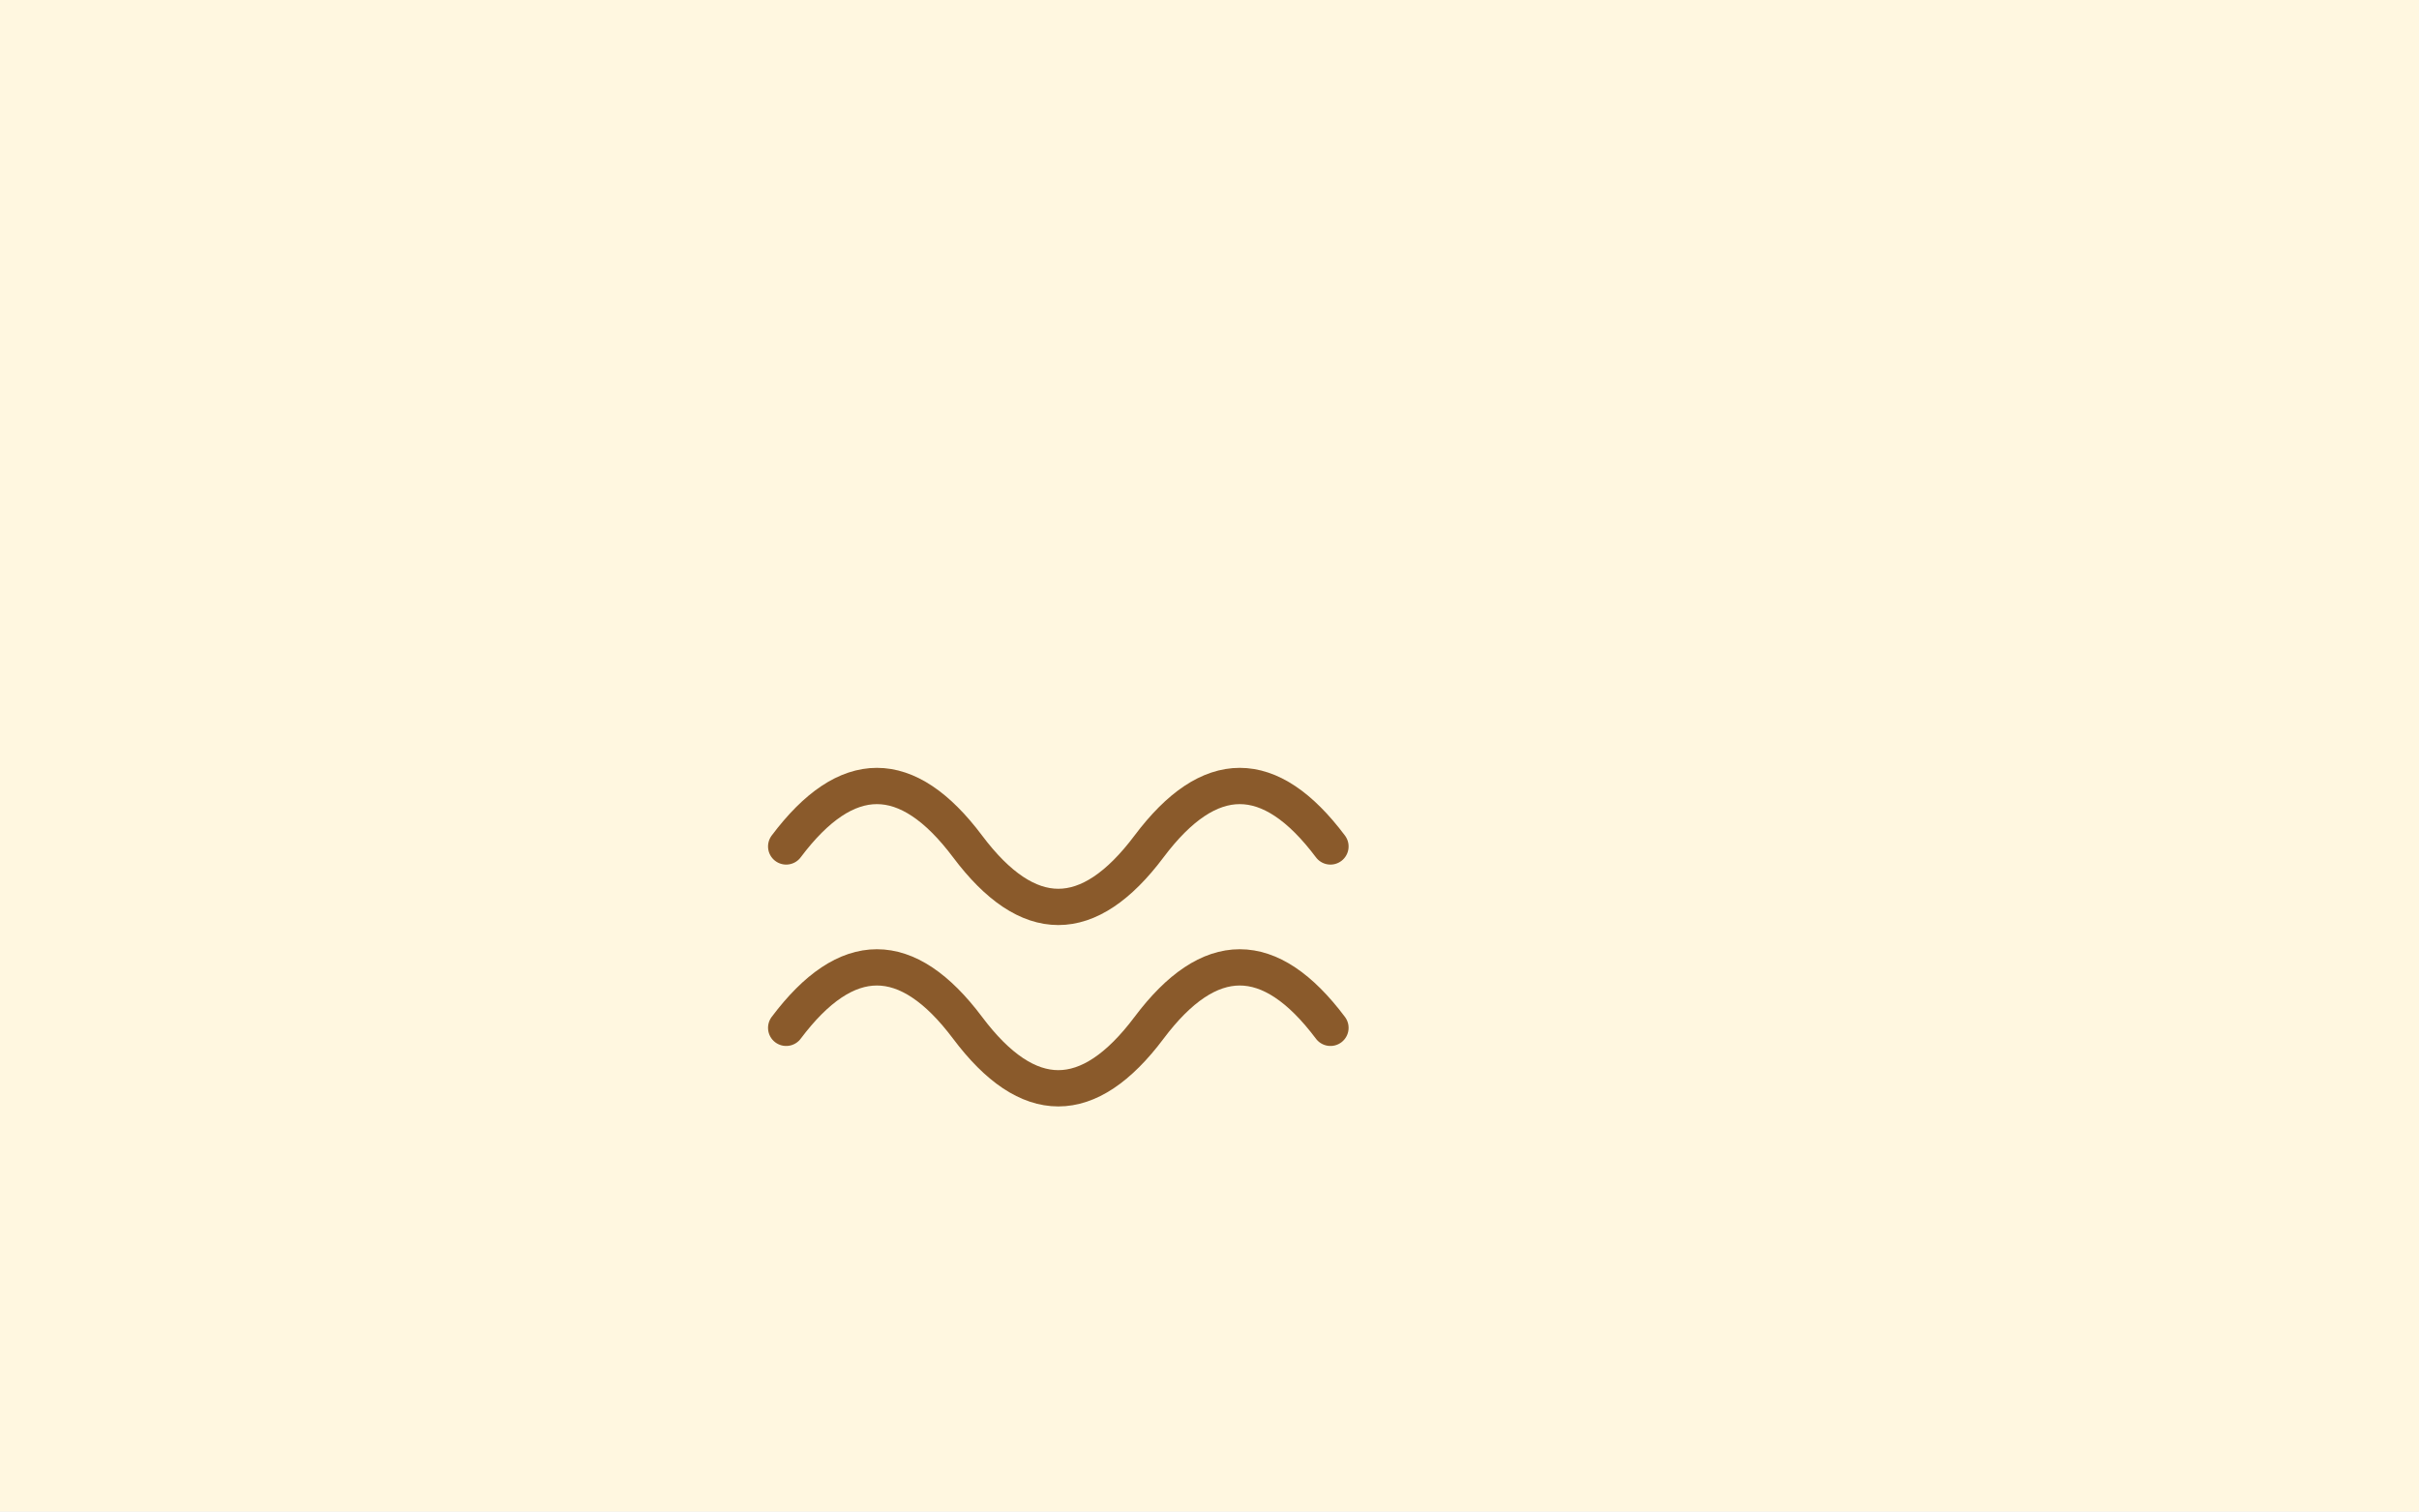
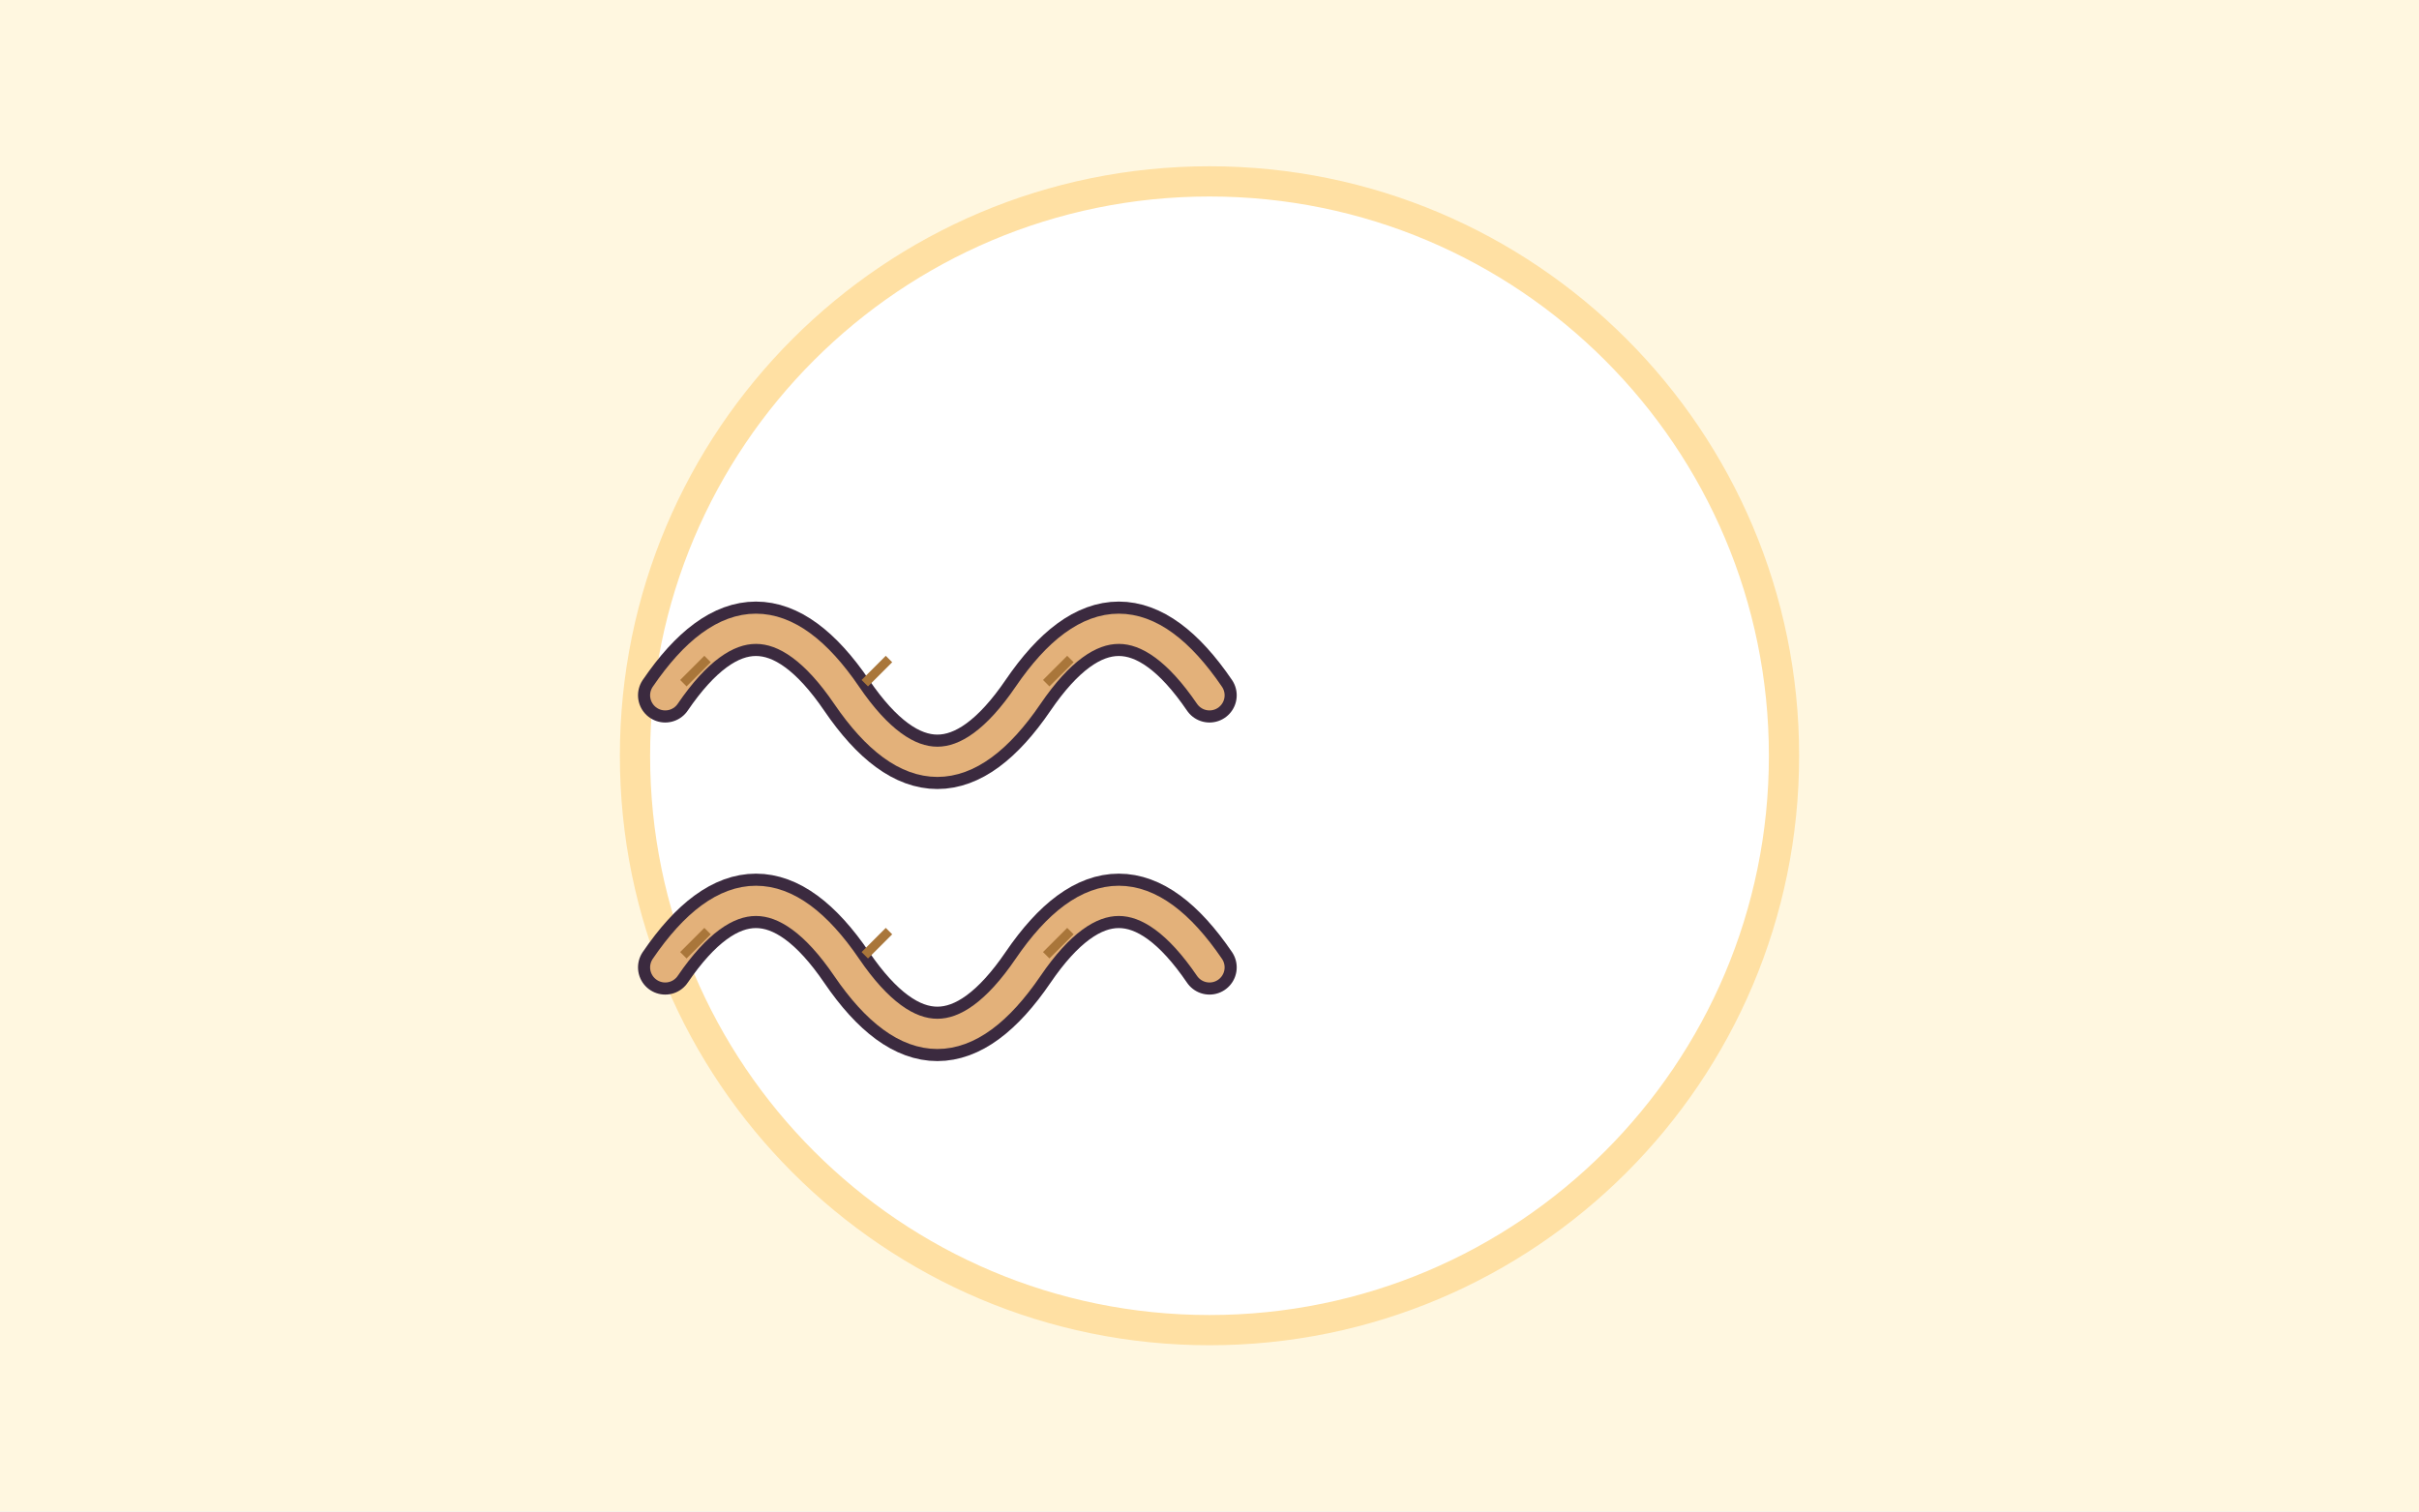
- <svg xmlns="http://www.w3.org/2000/svg" viewBox="0 0 800 500">
+ <svg xmlns="http://www.w3.org/2000/svg" width="800" height="500" viewBox="0 0 800 500">
+   <defs>
+     <linearGradient id="sky" x1="0" y1="0" x2="0" y2="1">
+       <stop offset="0" stop-color="#7fd0ff" />
+       <stop offset="1" stop-color="#e6f7ff" />
+     </linearGradient>
+     <linearGradient id="skyW" x1="0" y1="0" x2="0" y2="1">
+       <stop offset="0" stop-color="#a8e0b6" />
+       <stop offset="1" stop-color="#eaf8d8" />
+     </linearGradient>
+     <linearGradient id="skyE" x1="0" y1="0" x2="0" y2="1">
+       <stop offset="0" stop-color="#ffb88c" />
+       <stop offset="1" stop-color="#ffe9a8" />
+     </linearGradient>
+     <linearGradient id="hill1" x1="0" y1="0" x2="0" y2="1">
+       <stop offset="0" stop-color="#9be36b" />
+       <stop offset="1" stop-color="#5cbf4a" />
+     </linearGradient>
+     <linearGradient id="hill2" x1="0" y1="0" x2="0" y2="1">
+       <stop offset="0" stop-color="#7fd15a" />
+       <stop offset="1" stop-color="#3fa84a" />
+     </linearGradient>
+     <linearGradient id="hillFar" x1="0" y1="0" x2="0" y2="1">
+       <stop offset="0" stop-color="#b9ecb0" />
+       <stop offset="1" stop-color="#8fd69a" />
+     </linearGradient>
+     <radialGradient id="sunG">
+       <stop offset="0" stop-color="#fff6b0" />
+       <stop offset="1" stop-color="#ffd23f" />
+     </radialGradient>
+     <radialGradient id="shine" cx=".35" cy=".3" r=".8">
+       <stop offset="0" stop-color="#fff" stop-opacity=".55" />
+       <stop offset="1" stop-color="#fff" stop-opacity="0" />
+     </radialGradient>
+   </defs>
  <rect width="800" height="500" fill="#fff7e0" />
-   <path d="M260 280 q30 -40 60 0 t60 0 t60 0" stroke="#8a5a2b" stroke-width="12" fill="none" stroke-linecap="round" />
-   <path d="M260 340 q30 -40 60 0 t60 0 t60 0" stroke="#8a5a2b" stroke-width="12" fill="none" stroke-linecap="round" />
+   <circle cx="400" cy="250" r="190" fill="#fff" stroke="#ffe0a3" stroke-width="10" />
+   <path d="M220 230 q30 -44 60 0 t60 0 t60 0" fill="none" stroke="#3b2a3f" stroke-width="18" stroke-linecap="round" />
+   <path d="M220 230 q30 -44 60 0 t60 0 t60 0" fill="none" stroke="#e3b17a" stroke-width="10" stroke-linecap="round" />
+   <path d="M226 226 l8 -8 M286 226 l8 -8 M346 226 l8 -8" stroke="#a9763a" stroke-width="3" />
+   <path d="M220 320 q30 -44 60 0 t60 0 t60 0" fill="none" stroke="#3b2a3f" stroke-width="18" stroke-linecap="round" />
+   <path d="M220 320 q30 -44 60 0 t60 0 t60 0" fill="none" stroke="#e3b17a" stroke-width="10" stroke-linecap="round" />
+   <path d="M226 316 l8 -8 M286 316 l8 -8 M346 316 l8 -8" stroke="#a9763a" stroke-width="3" />
</svg>
